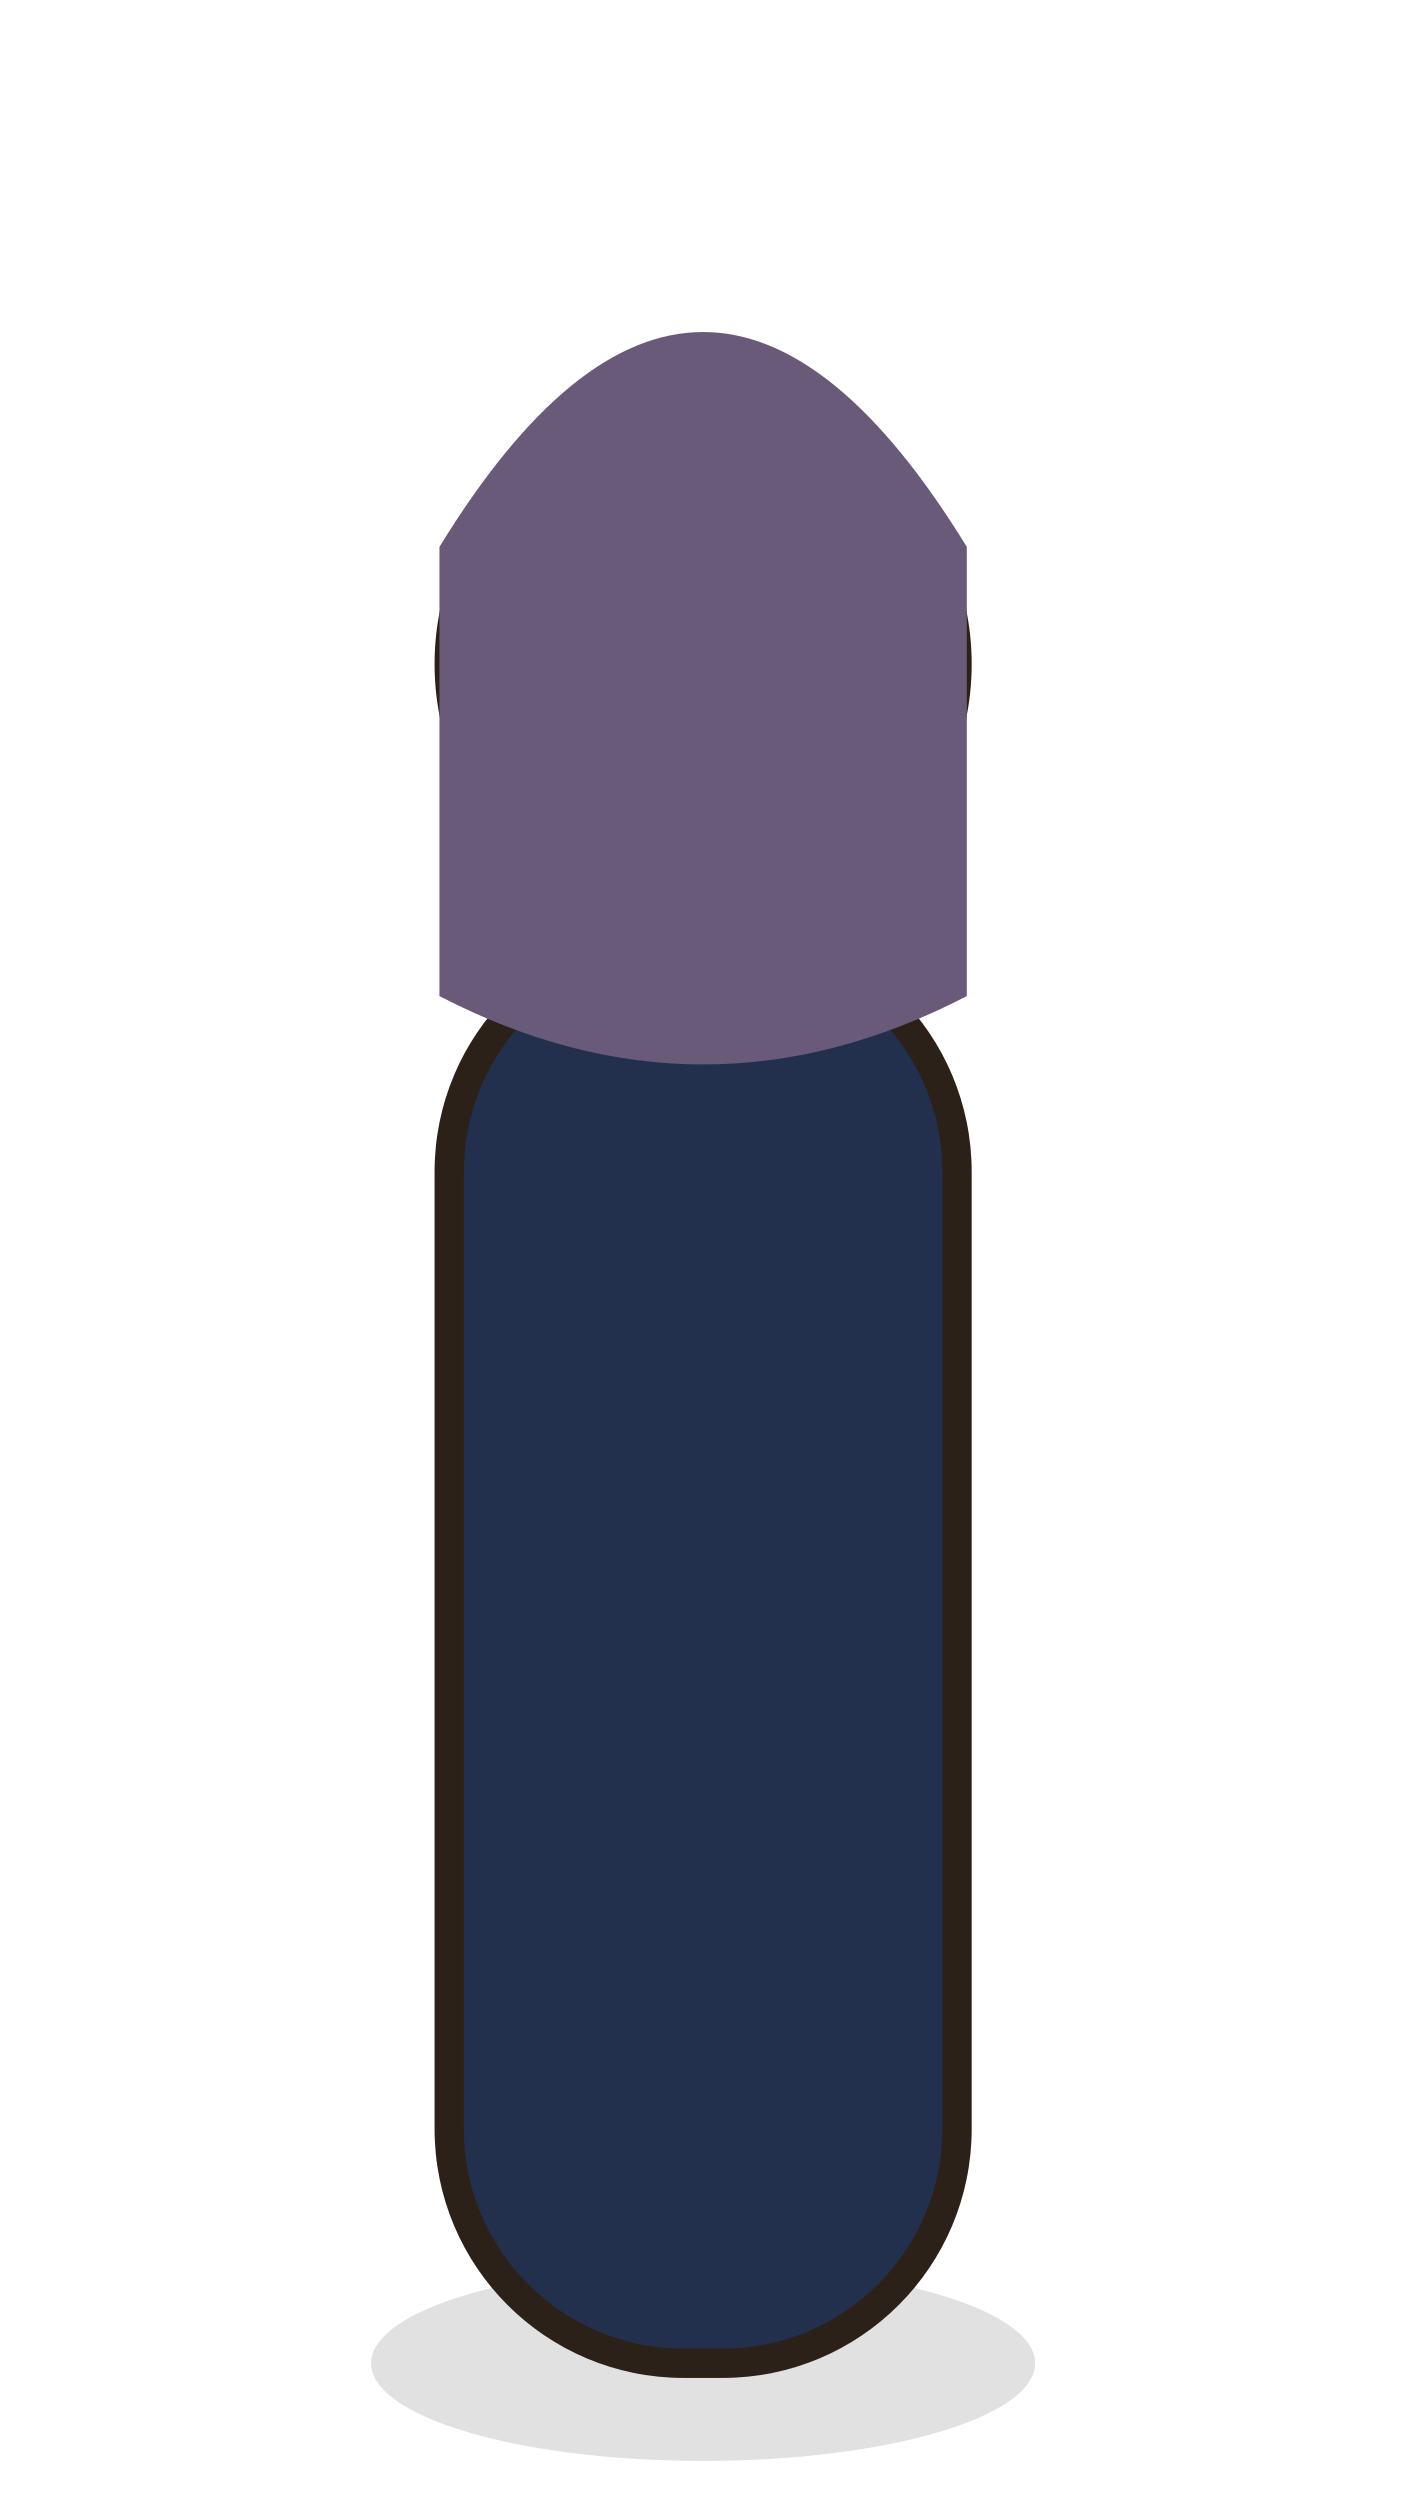
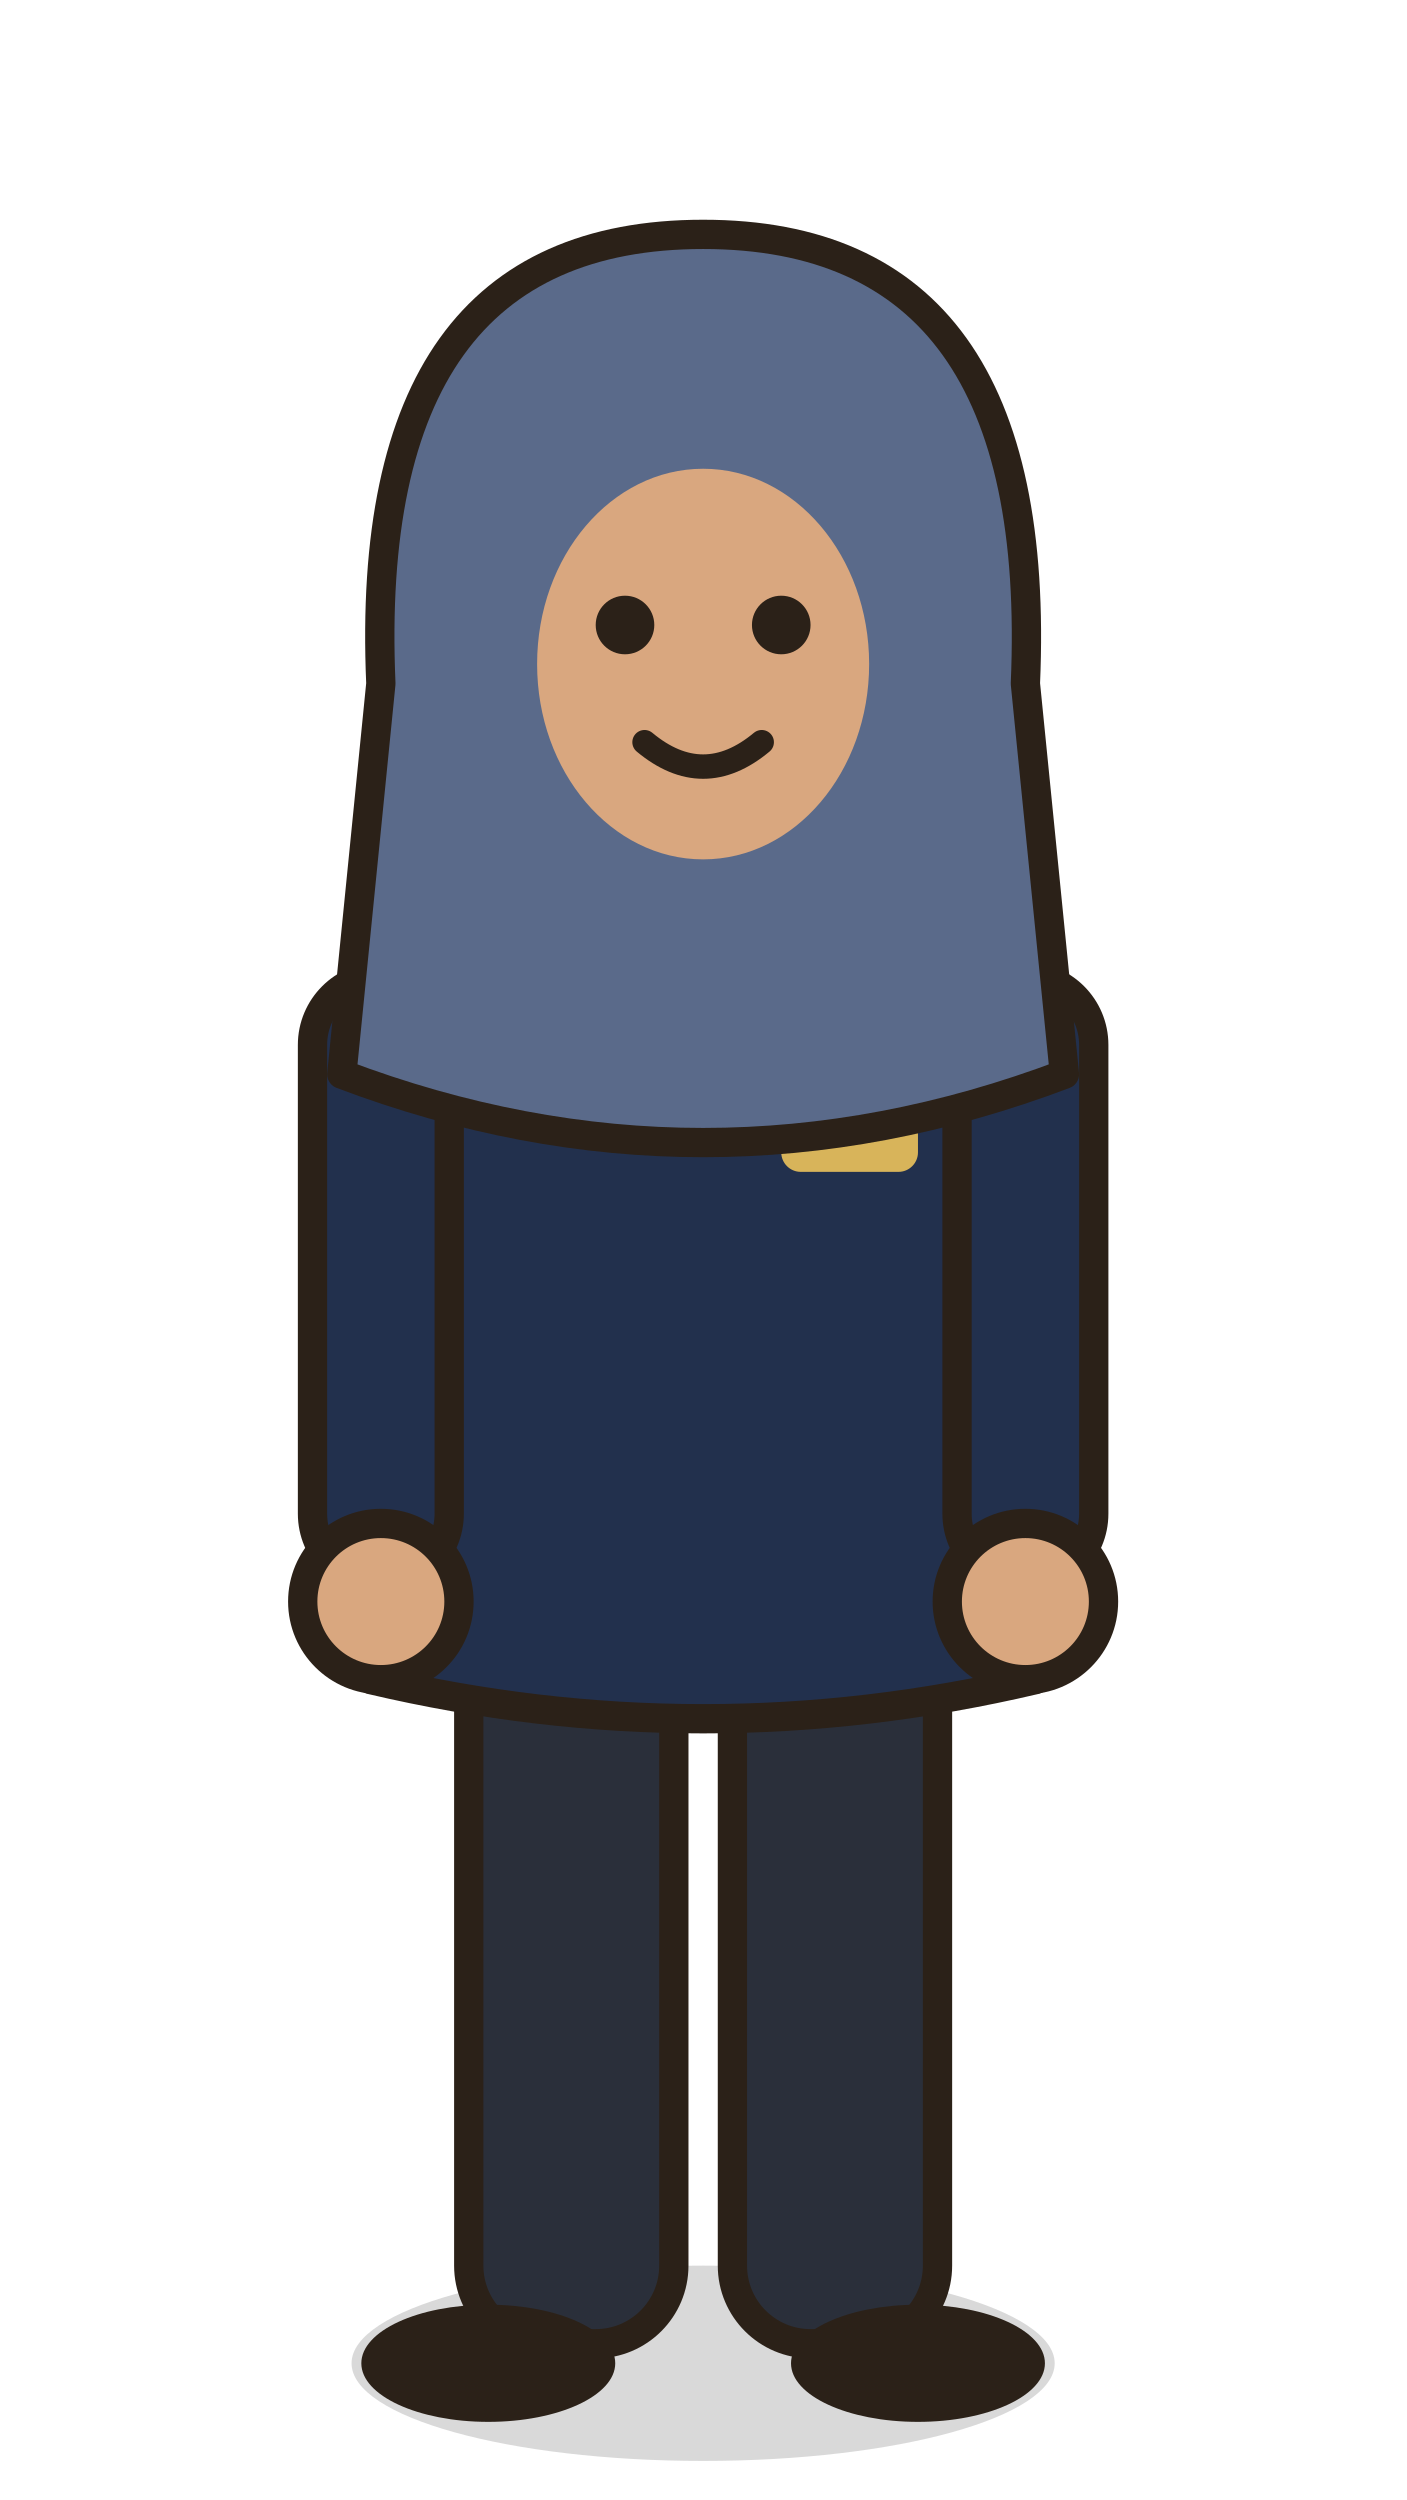
<svg xmlns="http://www.w3.org/2000/svg" width="144" height="256" viewBox="0 0 144 256">
-   <ellipse cx="72" cy="242" rx="34" ry="10" fill="#000" fill-opacity="0.12" />
-   <rect x="46" y="96" width="52" height="146" rx="24" fill="#22304d" stroke="#2b2118" stroke-width="3" />
-   <circle cx="72" cy="68" r="26" fill="#d9b08c" stroke="#2b2118" stroke-width="3" />
-   <path d="M45,56 q27,-44 54,0 v46 q-27,14 -54,0z" fill="#6a5a7a" />
+   <ellipse cx="72" cy="242" rx="36" ry="10" fill="#000" fill-opacity="0.15" />
+   <rect x="48" y="166" width="21" height="74" rx="8" fill="#2a2f3a" stroke="#2b2118" stroke-width="3" stroke-linejoin="round" />
+   <rect x="75" y="166" width="21" height="74" rx="8" fill="#2a2f3a" stroke="#2b2118" stroke-width="3" stroke-linejoin="round" />
+   <path d="M42,96 q30,-16 60,0 l4,76 q-34,8 -68,0 z" fill="#22304d" stroke="#2b2118" stroke-width="3" stroke-linejoin="round" />
+   <path d="M62,94 l10,22 l10,-22" fill="#f4f1ea" stroke="#2b2118" stroke-width="3" stroke-linejoin="round" />
+   <ellipse cx="50" cy="242" rx="13" ry="6" fill="#2b2118" />
+   <ellipse cx="94" cy="242" rx="13" ry="6" fill="#2b2118" />
+   <rect x="32" y="100" width="14" height="62" rx="7" fill="#22304d" stroke="#2b2118" stroke-width="3" stroke-linejoin="round" />
+   <rect x="98" y="100" width="14" height="62" rx="7" fill="#22304d" stroke="#2b2118" stroke-width="3" stroke-linejoin="round" />
+   <circle cx="39" cy="164" r="8" fill="#d9a77f" stroke="#2b2118" stroke-width="3" stroke-linejoin="round" />
+   <circle cx="105" cy="164" r="8" fill="#d9a77f" stroke="#2b2118" stroke-width="3" stroke-linejoin="round" />
+   <rect x="80" y="112" width="14" height="8" rx="2" fill="#d8b45a" />
+   <circle cx="72" cy="64" r="27" fill="#d9a77f" stroke="#2b2118" stroke-width="3" stroke-linejoin="round" />
+   <path d="M39,70 q-2,-46 33,-46 q35,0 33,46 l4,40 q-37,14 -74,0z" fill="#5a6a8a" stroke="#2b2118" stroke-width="3" stroke-linejoin="round" />
+   <ellipse cx="72" cy="68" rx="17" ry="20" fill="#d9a77f" />
+   <circle cx="64" cy="64" r="3" fill="#2b2118" />
+   <circle cx="80" cy="64" r="3" fill="#2b2118" />
+   <path d="M66,76 q6,5 12,0" fill="none" stroke="#2b2118" stroke-width="2.5" stroke-linecap="round" />
</svg>
